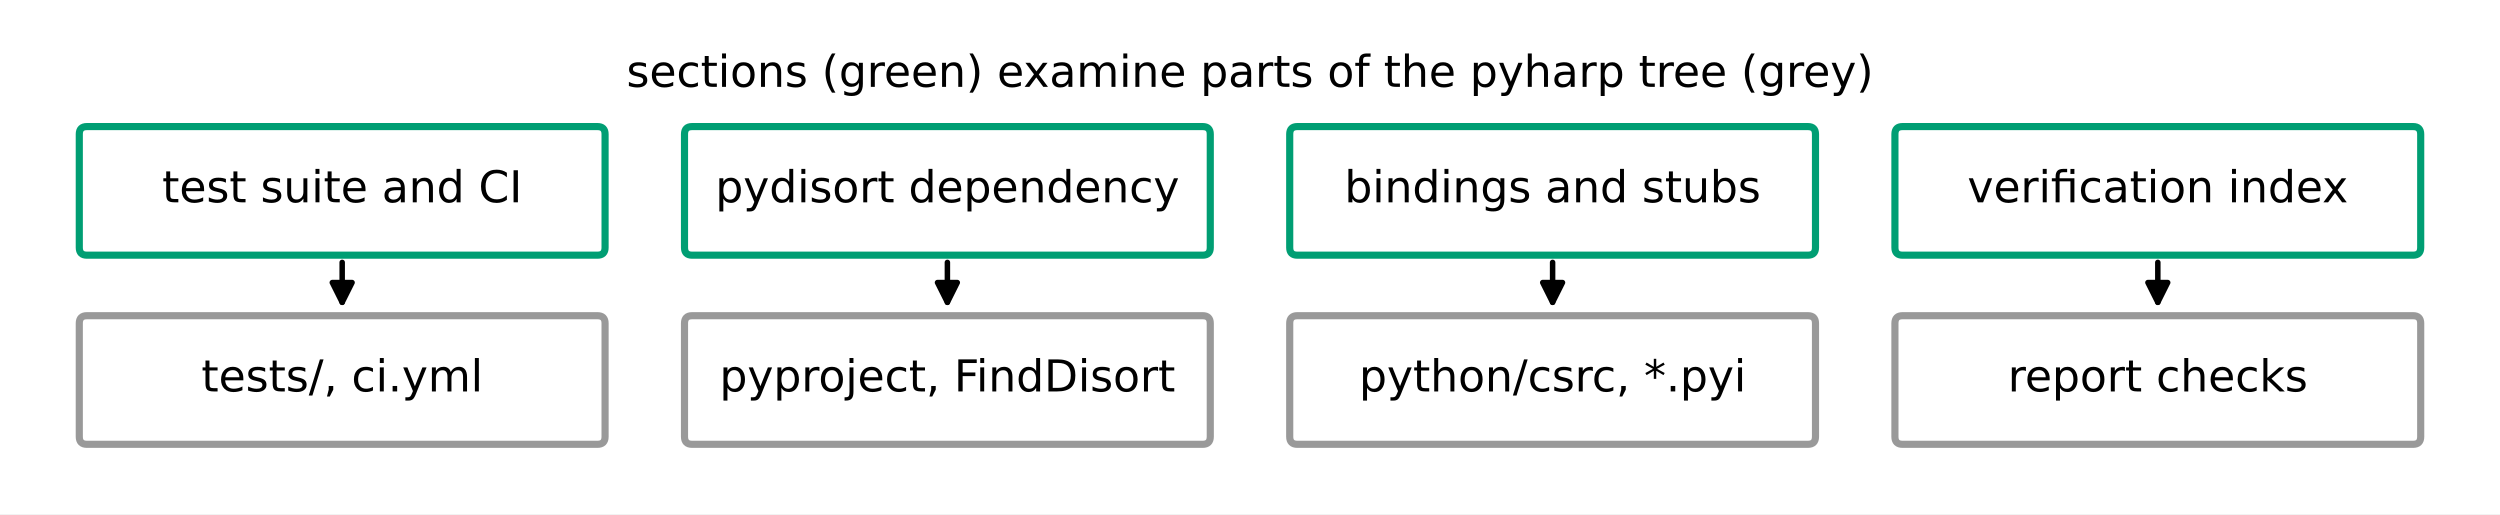
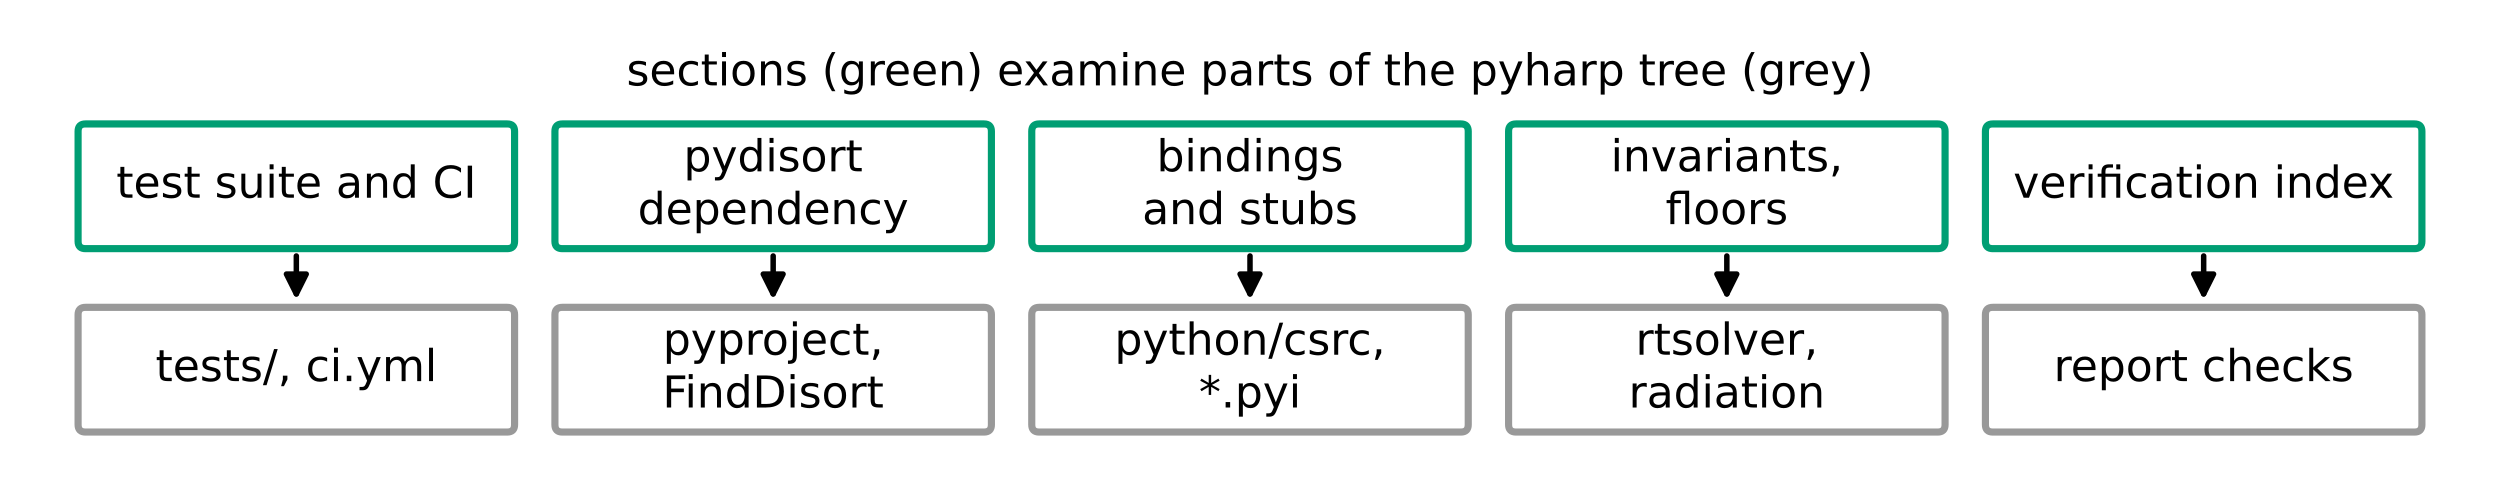
- <svg xmlns="http://www.w3.org/2000/svg" xmlns:xlink="http://www.w3.org/1999/xlink" width="454.8pt" height="93.534pt" viewBox="0 0 454.8 93.534" version="1.1">
+ <svg xmlns="http://www.w3.org/2000/svg" xmlns:xlink="http://www.w3.org/1999/xlink" width="454.8pt" height="91.136pt" viewBox="0 0 454.8 91.136" version="1.1">
  <defs>
    <style type="text/css">*{stroke-linejoin: round; stroke-linecap: butt}</style>
  </defs>
  <g id="figure_1">
    <g id="patch_1">
-       <path d="M 0 93.534  L 454.8 93.534  L 454.8 0  L 0 0  z " style="fill: #ffffff" />
+       <path d="M 0 91.136  L 454.8 91.136  L 454.8 0  L 0 0  z " style="fill: #ffffff" />
    </g>
    <g id="axes_1">
      <g id="patch_2">
-         <path d="M 15.802 46.423  L 108.698 46.423  Q 110.075 46.423 110.075 45.047  L 110.075 24.403  Q 110.075 23.027 108.698 23.027  L 15.802 23.027  Q 14.425 23.027 14.425 24.403  L 14.425 45.047  Q 14.425 46.423 15.802 46.423  z " clip-path="url(#p9085fd64d9)" style="fill: #ffffff; stroke: #009e73; stroke-width: 1.3; stroke-linejoin: miter" />
+         <path d="M 15.541 45.235  L 92.277 45.235  Q 93.612 45.235 93.612 43.9  L 93.612 23.882  Q 93.612 22.547 92.277 22.547  L 15.541 22.547  Q 14.206 22.547 14.206 23.882  L 14.206 43.9  Q 14.206 45.235 15.541 45.235  z " clip-path="url(#pcd4b938026)" style="fill: #ffffff; stroke: #009e73; stroke-width: 1.3; stroke-linejoin: miter" />
      </g>
      <g id="patch_3">
-         <path d="M 15.802 80.829  L 108.698 80.829  Q 110.075 80.829 110.075 79.453  L 110.075 58.809  Q 110.075 57.433 108.698 57.433  L 15.802 57.433  Q 14.425 57.433 14.425 58.809  L 14.425 79.453  Q 14.425 80.829 15.802 80.829  z " clip-path="url(#p9085fd64d9)" style="fill: #ffffff; stroke: #999999; stroke-width: 1.3; stroke-linejoin: miter" />
+         <path d="M 15.541 78.598  L 92.277 78.598  Q 93.612 78.598 93.612 77.264  L 93.612 57.245  Q 93.612 55.911 92.277 55.911  L 15.541 55.911  Q 14.206 55.911 14.206 57.245  L 14.206 77.264  Q 14.206 78.598 15.541 78.598  z " clip-path="url(#pcd4b938026)" style="fill: #ffffff; stroke: #999999; stroke-width: 1.3; stroke-linejoin: miter" />
      </g>
      <g id="patch_4">
-         <path d="M 125.901 46.423  L 218.798 46.423  Q 220.174 46.423 220.174 45.047  L 220.174 24.403  Q 220.174 23.027 218.798 23.027  L 125.901 23.027  Q 124.525 23.027 124.525 24.403  L 124.525 45.047  Q 124.525 46.423 125.901 46.423  z " clip-path="url(#p9085fd64d9)" style="fill: #ffffff; stroke: #009e73; stroke-width: 1.3; stroke-linejoin: miter" />
+         <path d="M 102.286 45.235  L 179.023 45.235  Q 180.357 45.235 180.357 43.9  L 180.357 23.882  Q 180.357 22.547 179.023 22.547  L 102.286 22.547  Q 100.952 22.547 100.952 23.882  L 100.952 43.9  Q 100.952 45.235 102.286 45.235  z " clip-path="url(#pcd4b938026)" style="fill: #ffffff; stroke: #009e73; stroke-width: 1.3; stroke-linejoin: miter" />
      </g>
      <g id="patch_5">
-         <path d="M 125.901 80.829  L 218.798 80.829  Q 220.174 80.829 220.174 79.453  L 220.174 58.809  Q 220.174 57.433 218.798 57.433  L 125.901 57.433  Q 124.525 57.433 124.525 58.809  L 124.525 79.453  Q 124.525 80.829 125.901 80.829  z " clip-path="url(#p9085fd64d9)" style="fill: #ffffff; stroke: #999999; stroke-width: 1.3; stroke-linejoin: miter" />
+         <path d="M 102.286 78.598  L 179.023 78.598  Q 180.357 78.598 180.357 77.264  L 180.357 57.245  Q 180.357 55.911 179.023 55.911  L 102.286 55.911  Q 100.952 55.911 100.952 57.245  L 100.952 77.264  Q 100.952 78.598 102.286 78.598  z " clip-path="url(#pcd4b938026)" style="fill: #ffffff; stroke: #999999; stroke-width: 1.3; stroke-linejoin: miter" />
      </g>
      <g id="patch_6">
-         <path d="M 236.001 46.423  L 328.898 46.423  Q 330.274 46.423 330.274 45.047  L 330.274 24.403  Q 330.274 23.027 328.898 23.027  L 236.001 23.027  Q 234.625 23.027 234.625 24.403  L 234.625 45.047  Q 234.625 46.423 236.001 46.423  z " clip-path="url(#p9085fd64d9)" style="fill: #ffffff; stroke: #009e73; stroke-width: 1.3; stroke-linejoin: miter" />
+         <path d="M 189.032 45.235  L 265.768 45.235  Q 267.102 45.235 267.102 43.9  L 267.102 23.882  Q 267.102 22.547 265.768 22.547  L 189.032 22.547  Q 187.697 22.547 187.697 23.882  L 187.697 43.9  Q 187.697 45.235 189.032 45.235  z " clip-path="url(#pcd4b938026)" style="fill: #ffffff; stroke: #009e73; stroke-width: 1.3; stroke-linejoin: miter" />
      </g>
      <g id="patch_7">
-         <path d="M 236.001 80.829  L 328.898 80.829  Q 330.274 80.829 330.274 79.453  L 330.274 58.809  Q 330.274 57.433 328.898 57.433  L 236.001 57.433  Q 234.625 57.433 234.625 58.809  L 234.625 79.453  Q 234.625 80.829 236.001 80.829  z " clip-path="url(#p9085fd64d9)" style="fill: #ffffff; stroke: #999999; stroke-width: 1.3; stroke-linejoin: miter" />
+         <path d="M 189.032 78.598  L 265.768 78.598  Q 267.102 78.598 267.102 77.264  L 267.102 57.245  Q 267.102 55.911 265.768 55.911  L 189.032 55.911  Q 187.697 55.911 187.697 57.245  L 187.697 77.264  Q 187.697 78.598 189.032 78.598  z " clip-path="url(#pcd4b938026)" style="fill: #ffffff; stroke: #999999; stroke-width: 1.3; stroke-linejoin: miter" />
      </g>
      <g id="patch_8">
-         <path d="M 346.101 46.423  L 438.998 46.423  Q 440.374 46.423 440.374 45.047  L 440.374 24.403  Q 440.374 23.027 438.998 23.027  L 346.101 23.027  Q 344.725 23.027 344.725 24.403  L 344.725 45.047  Q 344.725 46.423 346.101 46.423  z " clip-path="url(#p9085fd64d9)" style="fill: #ffffff; stroke: #009e73; stroke-width: 1.3; stroke-linejoin: miter" />
+         <path d="M 275.777 45.235  L 352.513 45.235  Q 353.848 45.235 353.848 43.9  L 353.848 23.882  Q 353.848 22.547 352.513 22.547  L 275.777 22.547  Q 274.442 22.547 274.442 23.882  L 274.442 43.9  Q 274.442 45.235 275.777 45.235  z " clip-path="url(#pcd4b938026)" style="fill: #ffffff; stroke: #009e73; stroke-width: 1.3; stroke-linejoin: miter" />
      </g>
      <g id="patch_9">
-         <path d="M 346.101 80.829  L 438.998 80.829  Q 440.374 80.829 440.374 79.453  L 440.374 58.809  Q 440.374 57.433 438.998 57.433  L 346.101 57.433  Q 344.725 57.433 344.725 58.809  L 344.725 79.453  Q 344.725 80.829 346.101 80.829  z " clip-path="url(#p9085fd64d9)" style="fill: #ffffff; stroke: #999999; stroke-width: 1.3; stroke-linejoin: miter" />
+         <path d="M 275.777 78.598  L 352.513 78.598  Q 353.848 78.598 353.848 77.264  L 353.848 57.245  Q 353.848 55.911 352.513 55.911  L 275.777 55.911  Q 274.442 55.911 274.442 57.245  L 274.442 77.264  Q 274.442 78.598 275.777 78.598  z " clip-path="url(#pcd4b938026)" style="fill: #ffffff; stroke: #999999; stroke-width: 1.3; stroke-linejoin: miter" />
+       </g>
+       <g id="patch_10">
+         <path d="M 362.522 45.235  L 439.259 45.235  Q 440.593 45.235 440.593 43.9  L 440.593 23.882  Q 440.593 22.547 439.259 22.547  L 362.522 22.547  Q 361.188 22.547 361.188 23.882  L 361.188 43.9  Q 361.188 45.235 362.522 45.235  z " clip-path="url(#pcd4b938026)" style="fill: #ffffff; stroke: #009e73; stroke-width: 1.3; stroke-linejoin: miter" />
+       </g>
+       <g id="patch_11">
+         <path d="M 362.522 78.598  L 439.259 78.598  Q 440.593 78.598 440.593 77.264  L 440.593 57.245  Q 440.593 55.911 439.259 55.911  L 362.522 55.911  Q 361.188 55.911 361.188 57.245  L 361.188 77.264  Q 361.188 78.598 362.522 78.598  z " clip-path="url(#pcd4b938026)" style="fill: #ffffff; stroke: #999999; stroke-width: 1.3; stroke-linejoin: miter" />
      </g>
      <g id="text_1">
-         <g transform="translate(29.49682 36.80341) scale(0.08 -0.08)">
+         <g transform="translate(21.15592 35.96932) scale(0.08 -0.08)">
          <defs>
            <path id="DejaVuSans-57" d="M 1172 4494  L 1172 3500  L 2356 3500  L 2356 3053  L 1172 3053  L 1172 1153  Q 1172 725 1289 603  Q 1406 481 1766 481  L 2356 481  L 2356 0  L 1766 0  Q 1100 0 847 248  Q 594 497 594 1153  L 594 3053  L 172 3053  L 172 3500  L 594 3500  L 594 4494  L 1172 4494  z " transform="scale(0.015625)" />
            <path id="DejaVuSans-48" d="M 3597 1894  L 3597 1613  L 953 1613  Q 991 1019 1311 708  Q 1631 397 2203 397  Q 2534 397 2845 478  Q 3156 559 3463 722  L 3463 178  Q 3153 47 2828 -22  Q 2503 -91 2169 -91  Q 1331 -91 842 396  Q 353 884 353 1716  Q 353 2575 817 3079  Q 1281 3584 2069 3584  Q 2775 3584 3186 3129  Q 3597 2675 3597 1894  z M 3022 2063  Q 3016 2534 2758 2815  Q 2500 3097 2075 3097  Q 1594 3097 1305 2825  Q 1016 2553 972 2059  L 3022 2063  z " transform="scale(0.015625)" />
            <path id="DejaVuSans-56" d="M 2834 3397  L 2834 2853  Q 2591 2978 2328 3040  Q 2066 3103 1784 3103  Q 1356 3103 1142 2972  Q 928 2841 928 2578  Q 928 2378 1081 2264  Q 1234 2150 1697 2047  L 1894 2003  Q 2506 1872 2764 1633  Q 3022 1394 3022 966  Q 3022 478 2636 193  Q 2250 -91 1575 -91  Q 1294 -91 989 -36  Q 684 19 347 128  L 347 722  Q 666 556 975 473  Q 1284 391 1588 391  Q 1994 391 2212 530  Q 2431 669 2431 922  Q 2431 1156 2273 1281  Q 2116 1406 1581 1522  L 1381 1569  Q 847 1681 609 1914  Q 372 2147 372 2553  Q 372 3047 722 3315  Q 1072 3584 1716 3584  Q 2034 3584 2315 3537  Q 2597 3491 2834 3397  z " transform="scale(0.015625)" />
            <path id="DejaVuSans-3" transform="scale(0.015625)" />
            <path id="DejaVuSans-58" d="M 544 1381  L 544 3500  L 1119 3500  L 1119 1403  Q 1119 906 1312 657  Q 1506 409 1894 409  Q 2359 409 2629 706  Q 2900 1003 2900 1516  L 2900 3500  L 3475 3500  L 3475 0  L 2900 0  L 2900 538  Q 2691 219 2414 64  Q 2138 -91 1772 -91  Q 1169 -91 856 284  Q 544 659 544 1381  z M 1991 3584  L 1991 3584  z " transform="scale(0.015625)" />
            <path id="DejaVuSans-4c" d="M 603 3500  L 1178 3500  L 1178 0  L 603 0  L 603 3500  z M 603 4863  L 1178 4863  L 1178 4134  L 603 4134  L 603 4863  z " transform="scale(0.015625)" />
            <path id="DejaVuSans-44" d="M 2194 1759  Q 1497 1759 1228 1600  Q 959 1441 959 1056  Q 959 750 1161 570  Q 1363 391 1709 391  Q 2188 391 2477 730  Q 2766 1069 2766 1631  L 2766 1759  L 2194 1759  z M 3341 1997  L 3341 0  L 2766 0  L 2766 531  Q 2569 213 2275 61  Q 1981 -91 1556 -91  Q 1019 -91 701 211  Q 384 513 384 1019  Q 384 1609 779 1909  Q 1175 2209 1959 2209  L 2766 2209  L 2766 2266  Q 2766 2663 2505 2880  Q 2244 3097 1772 3097  Q 1472 3097 1187 3025  Q 903 2953 641 2809  L 641 3341  Q 956 3463 1253 3523  Q 1550 3584 1831 3584  Q 2591 3584 2966 3190  Q 3341 2797 3341 1997  z " transform="scale(0.015625)" />
            <path id="DejaVuSans-51" d="M 3513 2113  L 3513 0  L 2938 0  L 2938 2094  Q 2938 2591 2744 2837  Q 2550 3084 2163 3084  Q 1697 3084 1428 2787  Q 1159 2491 1159 1978  L 1159 0  L 581 0  L 581 3500  L 1159 3500  L 1159 2956  Q 1366 3272 1645 3428  Q 1925 3584 2291 3584  Q 2894 3584 3203 3211  Q 3513 2838 3513 2113  z " transform="scale(0.015625)" />
            <path id="DejaVuSans-47" d="M 2906 2969  L 2906 4863  L 3481 4863  L 3481 0  L 2906 0  L 2906 525  Q 2725 213 2448 61  Q 2172 -91 1784 -91  Q 1150 -91 751 415  Q 353 922 353 1747  Q 353 2572 751 3078  Q 1150 3584 1784 3584  Q 2172 3584 2448 3432  Q 2725 3281 2906 2969  z M 947 1747  Q 947 1113 1208 752  Q 1469 391 1925 391  Q 2381 391 2643 752  Q 2906 1113 2906 1747  Q 2906 2381 2643 2742  Q 2381 3103 1925 3103  Q 1469 3103 1208 2742  Q 947 2381 947 1747  z " transform="scale(0.015625)" />
            <path id="DejaVuSans-26" d="M 4122 4306  L 4122 3641  Q 3803 3938 3442 4084  Q 3081 4231 2675 4231  Q 1875 4231 1450 3742  Q 1025 3253 1025 2328  Q 1025 1406 1450 917  Q 1875 428 2675 428  Q 3081 428 3442 575  Q 3803 722 4122 1019  L 4122 359  Q 3791 134 3420 21  Q 3050 -91 2638 -91  Q 1578 -91 968 557  Q 359 1206 359 2328  Q 359 3453 968 4101  Q 1578 4750 2638 4750  Q 3056 4750 3426 4639  Q 3797 4528 4122 4306  z " transform="scale(0.015625)" />
            <path id="DejaVuSans-2c" d="M 628 4666  L 1259 4666  L 1259 0  L 628 0  L 628 4666  z " transform="scale(0.015625)" />
          </defs>
          <use xlink:href="#DejaVuSans-57" />
          <use xlink:href="#DejaVuSans-48" transform="translate(39.20312 0)" />
          <use xlink:href="#DejaVuSans-56" transform="translate(100.7344 0)" />
          <use xlink:href="#DejaVuSans-57" transform="translate(152.8281 0)" />
          <use xlink:href="#DejaVuSans-3" transform="translate(192.0312 0)" />
          <use xlink:href="#DejaVuSans-56" transform="translate(223.8125 0)" />
          <use xlink:href="#DejaVuSans-58" transform="translate(275.9062 0)" />
          <use xlink:href="#DejaVuSans-4c" transform="translate(339.2812 0)" />
          <use xlink:href="#DejaVuSans-57" transform="translate(367.0625 0)" />
          <use xlink:href="#DejaVuSans-48" transform="translate(406.2656 0)" />
          <use xlink:href="#DejaVuSans-3" transform="translate(467.7969 0)" />
          <use xlink:href="#DejaVuSans-44" transform="translate(499.5781 0)" />
          <use xlink:href="#DejaVuSans-51" transform="translate(560.8594 0)" />
          <use xlink:href="#DejaVuSans-47" transform="translate(624.2344 0)" />
          <use xlink:href="#DejaVuSans-3" transform="translate(687.7188 0)" />
          <use xlink:href="#DejaVuSans-26" transform="translate(719.5 0)" />
          <use xlink:href="#DejaVuSans-2c" transform="translate(789.3281 0)" />
        </g>
      </g>
      <g id="text_2">
-         <g transform="translate(36.63806 71.20962) scale(0.08 -0.08)">
+         <g transform="translate(28.29716 69.33292) scale(0.08 -0.08)">
          <defs>
            <path id="DejaVuSans-12" d="M 1625 4666  L 2156 4666  L 531 -594  L 0 -594  L 1625 4666  z " transform="scale(0.015625)" />
            <path id="DejaVuSans-f" d="M 750 794  L 1409 794  L 1409 256  L 897 -744  L 494 -744  L 750 256  L 750 794  z " transform="scale(0.015625)" />
            <path id="DejaVuSans-46" d="M 3122 3366  L 3122 2828  Q 2878 2963 2633 3030  Q 2388 3097 2138 3097  Q 1578 3097 1268 2742  Q 959 2388 959 1747  Q 959 1106 1268 751  Q 1578 397 2138 397  Q 2388 397 2633 464  Q 2878 531 3122 666  L 3122 134  Q 2881 22 2623 -34  Q 2366 -91 2075 -91  Q 1284 -91 818 406  Q 353 903 353 1747  Q 353 2603 823 3093  Q 1294 3584 2113 3584  Q 2378 3584 2631 3529  Q 2884 3475 3122 3366  z " transform="scale(0.015625)" />
            <path id="DejaVuSans-11" d="M 684 794  L 1344 794  L 1344 0  L 684 0  L 684 794  z " transform="scale(0.015625)" />
            <path id="DejaVuSans-5c" d="M 2059 -325  Q 1816 -950 1584 -1140  Q 1353 -1331 966 -1331  L 506 -1331  L 506 -850  L 844 -850  Q 1081 -850 1212 -737  Q 1344 -625 1503 -206  L 1606 56  L 191 3500  L 800 3500  L 1894 763  L 2988 3500  L 3597 3500  L 2059 -325  z " transform="scale(0.015625)" />
            <path id="DejaVuSans-50" d="M 3328 2828  Q 3544 3216 3844 3400  Q 4144 3584 4550 3584  Q 5097 3584 5394 3201  Q 5691 2819 5691 2113  L 5691 0  L 5113 0  L 5113 2094  Q 5113 2597 4934 2840  Q 4756 3084 4391 3084  Q 3944 3084 3684 2787  Q 3425 2491 3425 1978  L 3425 0  L 2847 0  L 2847 2094  Q 2847 2600 2669 2842  Q 2491 3084 2119 3084  Q 1678 3084 1418 2786  Q 1159 2488 1159 1978  L 1159 0  L 581 0  L 581 3500  L 1159 3500  L 1159 2956  Q 1356 3278 1631 3431  Q 1906 3584 2284 3584  Q 2666 3584 2933 3390  Q 3200 3197 3328 2828  z " transform="scale(0.015625)" />
            <path id="DejaVuSans-4f" d="M 603 4863  L 1178 4863  L 1178 0  L 603 0  L 603 4863  z " transform="scale(0.015625)" />
          </defs>
          <use xlink:href="#DejaVuSans-57" />
          <use xlink:href="#DejaVuSans-48" transform="translate(39.20312 0)" />
          <use xlink:href="#DejaVuSans-56" transform="translate(100.7344 0)" />
          <use xlink:href="#DejaVuSans-57" transform="translate(152.8281 0)" />
          <use xlink:href="#DejaVuSans-56" transform="translate(192.0312 0)" />
          <use xlink:href="#DejaVuSans-12" transform="translate(244.125 0)" />
          <use xlink:href="#DejaVuSans-f" transform="translate(277.8125 0)" />
          <use xlink:href="#DejaVuSans-3" transform="translate(309.5938 0)" />
          <use xlink:href="#DejaVuSans-46" transform="translate(341.375 0)" />
          <use xlink:href="#DejaVuSans-4c" transform="translate(396.3594 0)" />
          <use xlink:href="#DejaVuSans-11" transform="translate(424.1406 0)" />
          <use xlink:href="#DejaVuSans-5c" transform="translate(455.9219 0)" />
          <use xlink:href="#DejaVuSans-50" transform="translate(515.1094 0)" />
          <use xlink:href="#DejaVuSans-4f" transform="translate(612.5156 0)" />
        </g>
      </g>
-       <g id="patch_10">
-         <path d="M 62.25 47.734  Q 62.25 51.927 62.25 55.002  " style="fill: none; stroke: #000000; stroke-linecap: round" />
-         <path d="M 64.05 51.402  L 62.25 55.002  L 60.45 51.402  z " style="stroke: #000000; stroke-linecap: round" />
+       <g id="patch_12">
+         <path d="M 53.909 46.57  Q 53.909 50.575 53.909 53.461  " style="fill: none; stroke: #000000; stroke-linecap: round" />
+         <path d="M 55.709 49.861  L 53.909 53.461  L 52.109 49.861  z " style="stroke: #000000; stroke-linecap: round" />
      </g>
      <g id="text_3">
-         <g transform="translate(130.1386 36.80341) scale(0.08 -0.08)">
+         <g transform="translate(124.3531 31.16822) scale(0.08 -0.08)">
          <defs>
            <path id="DejaVuSans-53" d="M 1159 525  L 1159 -1331  L 581 -1331  L 581 3500  L 1159 3500  L 1159 2969  Q 1341 3281 1617 3432  Q 1894 3584 2278 3584  Q 2916 3584 3314 3078  Q 3713 2572 3713 1747  Q 3713 922 3314 415  Q 2916 -91 2278 -91  Q 1894 -91 1617 61  Q 1341 213 1159 525  z M 3116 1747  Q 3116 2381 2855 2742  Q 2594 3103 2138 3103  Q 1681 3103 1420 2742  Q 1159 2381 1159 1747  Q 1159 1113 1420 752  Q 1681 391 2138 391  Q 2594 391 2855 752  Q 3116 1113 3116 1747  z " transform="scale(0.015625)" />
            <path id="DejaVuSans-52" d="M 1959 3097  Q 1497 3097 1228 2736  Q 959 2375 959 1747  Q 959 1119 1226 758  Q 1494 397 1959 397  Q 2419 397 2687 759  Q 2956 1122 2956 1747  Q 2956 2369 2687 2733  Q 2419 3097 1959 3097  z M 1959 3584  Q 2709 3584 3137 3096  Q 3566 2609 3566 1747  Q 3566 888 3137 398  Q 2709 -91 1959 -91  Q 1206 -91 779 398  Q 353 888 353 1747  Q 353 2609 779 3096  Q 1206 3584 1959 3584  z " transform="scale(0.015625)" />
            <path id="DejaVuSans-55" d="M 2631 2963  Q 2534 3019 2420 3045  Q 2306 3072 2169 3072  Q 1681 3072 1420 2755  Q 1159 2438 1159 1844  L 1159 0  L 581 0  L 581 3500  L 1159 3500  L 1159 2956  Q 1341 3275 1631 3429  Q 1922 3584 2338 3584  Q 2397 3584 2469 3576  Q 2541 3569 2628 3553  L 2631 2963  z " transform="scale(0.015625)" />
          </defs>
          <use xlink:href="#DejaVuSans-53" />
          <use xlink:href="#DejaVuSans-5c" transform="translate(63.48438 0)" />
          <use xlink:href="#DejaVuSans-47" transform="translate(122.6719 0)" />
          <use xlink:href="#DejaVuSans-4c" transform="translate(186.1562 0)" />
          <use xlink:href="#DejaVuSans-56" transform="translate(213.9375 0)" />
          <use xlink:href="#DejaVuSans-52" transform="translate(266.0312 0)" />
          <use xlink:href="#DejaVuSans-55" transform="translate(327.2188 0)" />
          <use xlink:href="#DejaVuSans-57" transform="translate(368.3281 0)" />
-           <use xlink:href="#DejaVuSans-3" transform="translate(407.5312 0)" />
-           <use xlink:href="#DejaVuSans-47" transform="translate(439.3125 0)" />
-           <use xlink:href="#DejaVuSans-48" transform="translate(502.7969 0)" />
-           <use xlink:href="#DejaVuSans-53" transform="translate(564.3281 0)" />
-           <use xlink:href="#DejaVuSans-48" transform="translate(627.8125 0)" />
-           <use xlink:href="#DejaVuSans-51" transform="translate(689.3438 0)" />
-           <use xlink:href="#DejaVuSans-47" transform="translate(752.7188 0)" />
-           <use xlink:href="#DejaVuSans-48" transform="translate(816.2031 0)" />
-           <use xlink:href="#DejaVuSans-51" transform="translate(877.7344 0)" />
-           <use xlink:href="#DejaVuSans-46" transform="translate(941.1094 0)" />
-           <use xlink:href="#DejaVuSans-5c" transform="translate(996.0938 0)" />
+         </g>
+         <g transform="translate(116.0156 40.77041) scale(0.08 -0.08)">
+           <use xlink:href="#DejaVuSans-47" />
+           <use xlink:href="#DejaVuSans-48" transform="translate(63.48438 0)" />
+           <use xlink:href="#DejaVuSans-53" transform="translate(125.0156 0)" />
+           <use xlink:href="#DejaVuSans-48" transform="translate(188.5 0)" />
+           <use xlink:href="#DejaVuSans-51" transform="translate(250.0312 0)" />
+           <use xlink:href="#DejaVuSans-47" transform="translate(313.4062 0)" />
+           <use xlink:href="#DejaVuSans-48" transform="translate(376.8906 0)" />
+           <use xlink:href="#DejaVuSans-51" transform="translate(438.4219 0)" />
+           <use xlink:href="#DejaVuSans-46" transform="translate(501.7969 0)" />
+           <use xlink:href="#DejaVuSans-5c" transform="translate(556.7812 0)" />
        </g>
      </g>
      <g id="text_4">
-         <g transform="translate(130.8873 71.20962) scale(0.08 -0.08)">
+         <g transform="translate(120.5931 64.53182) scale(0.08 -0.08)">
          <defs>
            <path id="DejaVuSans-4d" d="M 603 3500  L 1178 3500  L 1178 -63  Q 1178 -731 923 -1031  Q 669 -1331 103 -1331  L -116 -1331  L -116 -844  L 38 -844  Q 366 -844 484 -692  Q 603 -541 603 -63  L 603 3500  z M 603 4863  L 1178 4863  L 1178 4134  L 603 4134  L 603 4863  z " transform="scale(0.015625)" />
-             <path id="DejaVuSans-29" d="M 628 4666  L 3309 4666  L 3309 4134  L 1259 4134  L 1259 2759  L 3109 2759  L 3109 2228  L 1259 2228  L 1259 0  L 628 0  L 628 4666  z " transform="scale(0.015625)" />
-             <path id="DejaVuSans-27" d="M 1259 4147  L 1259 519  L 2022 519  Q 2988 519 3436 956  Q 3884 1394 3884 2338  Q 3884 3275 3436 3711  Q 2988 4147 2022 4147  L 1259 4147  z M 628 4666  L 1925 4666  Q 3281 4666 3915 4102  Q 4550 3538 4550 2338  Q 4550 1131 3912 565  Q 3275 0 1925 0  L 628 0  L 628 4666  z " transform="scale(0.015625)" />
          </defs>
          <use xlink:href="#DejaVuSans-53" />
          <use xlink:href="#DejaVuSans-5c" transform="translate(63.48438 0)" />
          <use xlink:href="#DejaVuSans-53" transform="translate(122.6719 0)" />
          <use xlink:href="#DejaVuSans-55" transform="translate(186.1562 0)" />
          <use xlink:href="#DejaVuSans-52" transform="translate(225.0625 0)" />
          <use xlink:href="#DejaVuSans-4d" transform="translate(286.25 0)" />
          <use xlink:href="#DejaVuSans-48" transform="translate(314.0312 0)" />
          <use xlink:href="#DejaVuSans-46" transform="translate(375.5625 0)" />
          <use xlink:href="#DejaVuSans-57" transform="translate(430.5469 0)" />
          <use xlink:href="#DejaVuSans-f" transform="translate(469.75 0)" />
-           <use xlink:href="#DejaVuSans-3" transform="translate(501.5312 0)" />
-           <use xlink:href="#DejaVuSans-29" transform="translate(533.3125 0)" />
-           <use xlink:href="#DejaVuSans-4c" transform="translate(583.5469 0)" />
-           <use xlink:href="#DejaVuSans-51" transform="translate(611.3281 0)" />
-           <use xlink:href="#DejaVuSans-47" transform="translate(674.7031 0)" />
-           <use xlink:href="#DejaVuSans-27" transform="translate(738.1875 0)" />
-           <use xlink:href="#DejaVuSans-4c" transform="translate(815.1875 0)" />
-           <use xlink:href="#DejaVuSans-56" transform="translate(842.9688 0)" />
-           <use xlink:href="#DejaVuSans-52" transform="translate(895.0625 0)" />
-           <use xlink:href="#DejaVuSans-55" transform="translate(956.25 0)" />
-           <use xlink:href="#DejaVuSans-57" transform="translate(997.3594 0)" />
-         </g>
-       </g>
-       <g id="patch_11">
-         <path d="M 172.35 47.734  Q 172.35 51.927 172.35 55.002  " style="fill: none; stroke: #000000; stroke-linecap: round" />
-         <path d="M 174.15 51.402  L 172.35 55.002  L 170.55 51.402  z " style="stroke: #000000; stroke-linecap: round" />
+         </g>
+         <g transform="translate(120.5244 74.13401) scale(0.08 -0.08)">
+           <defs>
+             <path id="DejaVuSans-29" d="M 628 4666  L 3309 4666  L 3309 4134  L 1259 4134  L 1259 2759  L 3109 2759  L 3109 2228  L 1259 2228  L 1259 0  L 628 0  L 628 4666  z " transform="scale(0.015625)" />
+             <path id="DejaVuSans-27" d="M 1259 4147  L 1259 519  L 2022 519  Q 2988 519 3436 956  Q 3884 1394 3884 2338  Q 3884 3275 3436 3711  Q 2988 4147 2022 4147  L 1259 4147  z M 628 4666  L 1925 4666  Q 3281 4666 3915 4102  Q 4550 3538 4550 2338  Q 4550 1131 3912 565  Q 3275 0 1925 0  L 628 0  L 628 4666  z " transform="scale(0.015625)" />
+           </defs>
+           <use xlink:href="#DejaVuSans-29" />
+           <use xlink:href="#DejaVuSans-4c" transform="translate(50.23438 0)" />
+           <use xlink:href="#DejaVuSans-51" transform="translate(78.01562 0)" />
+           <use xlink:href="#DejaVuSans-47" transform="translate(141.3906 0)" />
+           <use xlink:href="#DejaVuSans-27" transform="translate(204.875 0)" />
+           <use xlink:href="#DejaVuSans-4c" transform="translate(281.875 0)" />
+           <use xlink:href="#DejaVuSans-56" transform="translate(309.6562 0)" />
+           <use xlink:href="#DejaVuSans-52" transform="translate(361.75 0)" />
+           <use xlink:href="#DejaVuSans-55" transform="translate(422.9375 0)" />
+           <use xlink:href="#DejaVuSans-57" transform="translate(464.0469 0)" />
+         </g>
+       </g>
+       <g id="patch_13">
+         <path d="M 140.654 46.57  Q 140.654 50.575 140.654 53.461  " style="fill: none; stroke: #000000; stroke-linecap: round" />
+         <path d="M 142.454 49.861  L 140.654 53.461  L 138.854 49.861  z " style="stroke: #000000; stroke-linecap: round" />
      </g>
      <g id="text_5">
-         <g transform="translate(244.5772 36.80341) scale(0.08 -0.08)">
+         <g transform="translate(210.4054 31.16822) scale(0.08 -0.08)">
          <defs>
            <path id="DejaVuSans-45" d="M 3116 1747  Q 3116 2381 2855 2742  Q 2594 3103 2138 3103  Q 1681 3103 1420 2742  Q 1159 2381 1159 1747  Q 1159 1113 1420 752  Q 1681 391 2138 391  Q 2594 391 2855 752  Q 3116 1113 3116 1747  z M 1159 2969  Q 1341 3281 1617 3432  Q 1894 3584 2278 3584  Q 2916 3584 3314 3078  Q 3713 2572 3713 1747  Q 3713 922 3314 415  Q 2916 -91 2278 -91  Q 1894 -91 1617 61  Q 1341 213 1159 525  L 1159 0  L 581 0  L 581 4863  L 1159 4863  L 1159 2969  z " transform="scale(0.015625)" />
            <path id="DejaVuSans-4a" d="M 2906 1791  Q 2906 2416 2648 2759  Q 2391 3103 1925 3103  Q 1463 3103 1205 2759  Q 947 2416 947 1791  Q 947 1169 1205 825  Q 1463 481 1925 481  Q 2391 481 2648 825  Q 2906 1169 2906 1791  z M 3481 434  Q 3481 -459 3084 -895  Q 2688 -1331 1869 -1331  Q 1566 -1331 1297 -1286  Q 1028 -1241 775 -1147  L 775 -588  Q 1028 -725 1275 -790  Q 1522 -856 1778 -856  Q 2344 -856 2625 -561  Q 2906 -266 2906 331  L 2906 616  Q 2728 306 2450 153  Q 2172 0 1784 0  Q 1141 0 747 490  Q 353 981 353 1791  Q 353 2603 747 3093  Q 1141 3584 1784 3584  Q 2172 3584 2450 3431  Q 2728 3278 2906 2969  L 2906 3500  L 3481 3500  L 3481 434  z " transform="scale(0.015625)" />
          </defs>
          <use xlink:href="#DejaVuSans-45" />
          <use xlink:href="#DejaVuSans-4c" transform="translate(63.48438 0)" />
          <use xlink:href="#DejaVuSans-51" transform="translate(91.26562 0)" />
          <use xlink:href="#DejaVuSans-47" transform="translate(154.6406 0)" />
          <use xlink:href="#DejaVuSans-4c" transform="translate(218.125 0)" />
          <use xlink:href="#DejaVuSans-51" transform="translate(245.9062 0)" />
          <use xlink:href="#DejaVuSans-4a" transform="translate(309.2812 0)" />
          <use xlink:href="#DejaVuSans-56" transform="translate(372.7656 0)" />
-           <use xlink:href="#DejaVuSans-3" transform="translate(424.8594 0)" />
-           <use xlink:href="#DejaVuSans-44" transform="translate(456.6406 0)" />
-           <use xlink:href="#DejaVuSans-51" transform="translate(517.9219 0)" />
-           <use xlink:href="#DejaVuSans-47" transform="translate(581.2969 0)" />
-           <use xlink:href="#DejaVuSans-3" transform="translate(644.7812 0)" />
-           <use xlink:href="#DejaVuSans-56" transform="translate(676.5625 0)" />
-           <use xlink:href="#DejaVuSans-57" transform="translate(728.6562 0)" />
-           <use xlink:href="#DejaVuSans-58" transform="translate(767.8594 0)" />
-           <use xlink:href="#DejaVuSans-45" transform="translate(831.2344 0)" />
-           <use xlink:href="#DejaVuSans-56" transform="translate(894.7188 0)" />
+         </g>
+         <g transform="translate(207.7929 40.77041) scale(0.08 -0.08)">
+           <use xlink:href="#DejaVuSans-44" />
+           <use xlink:href="#DejaVuSans-51" transform="translate(61.28125 0)" />
+           <use xlink:href="#DejaVuSans-47" transform="translate(124.6562 0)" />
+           <use xlink:href="#DejaVuSans-3" transform="translate(188.1406 0)" />
+           <use xlink:href="#DejaVuSans-56" transform="translate(219.9219 0)" />
+           <use xlink:href="#DejaVuSans-57" transform="translate(272.0156 0)" />
+           <use xlink:href="#DejaVuSans-58" transform="translate(311.2188 0)" />
+           <use xlink:href="#DejaVuSans-45" transform="translate(374.5938 0)" />
+           <use xlink:href="#DejaVuSans-56" transform="translate(438.0781 0)" />
        </g>
      </g>
      <g id="text_6">
-         <g transform="translate(247.2391 71.20962) scale(0.08 -0.08)">
+         <g transform="translate(202.7498 64.53182) scale(0.08 -0.08)">
          <defs>
            <path id="DejaVuSans-4b" d="M 3513 2113  L 3513 0  L 2938 0  L 2938 2094  Q 2938 2591 2744 2837  Q 2550 3084 2163 3084  Q 1697 3084 1428 2787  Q 1159 2491 1159 1978  L 1159 0  L 581 0  L 581 4863  L 1159 4863  L 1159 2956  Q 1366 3272 1645 3428  Q 1925 3584 2291 3584  Q 2894 3584 3203 3211  Q 3513 2838 3513 2113  z " transform="scale(0.015625)" />
-             <path id="DejaVuSans-d" d="M 3009 3897  L 1888 3291  L 3009 2681  L 2828 2375  L 1778 3009  L 1778 1831  L 1422 1831  L 1422 3009  L 372 2375  L 191 2681  L 1313 3291  L 191 3897  L 372 4206  L 1422 3572  L 1422 4750  L 1778 4750  L 1778 3572  L 2828 4206  L 3009 3897  z " transform="scale(0.015625)" />
          </defs>
          <use xlink:href="#DejaVuSans-53" />
          <use xlink:href="#DejaVuSans-5c" transform="translate(63.48438 0)" />
          <use xlink:href="#DejaVuSans-57" transform="translate(122.6719 0)" />
          <use xlink:href="#DejaVuSans-4b" transform="translate(161.875 0)" />
          <use xlink:href="#DejaVuSans-52" transform="translate(225.25 0)" />
          <use xlink:href="#DejaVuSans-51" transform="translate(286.4375 0)" />
          <use xlink:href="#DejaVuSans-12" transform="translate(349.8125 0)" />
          <use xlink:href="#DejaVuSans-46" transform="translate(383.5 0)" />
          <use xlink:href="#DejaVuSans-56" transform="translate(438.4844 0)" />
          <use xlink:href="#DejaVuSans-55" transform="translate(490.5781 0)" />
          <use xlink:href="#DejaVuSans-46" transform="translate(529.4844 0)" />
          <use xlink:href="#DejaVuSans-f" transform="translate(584.4688 0)" />
-           <use xlink:href="#DejaVuSans-3" transform="translate(616.25 0)" />
-           <use xlink:href="#DejaVuSans-d" transform="translate(648.0312 0)" />
-           <use xlink:href="#DejaVuSans-11" transform="translate(698.0312 0)" />
-           <use xlink:href="#DejaVuSans-53" transform="translate(729.8125 0)" />
-           <use xlink:href="#DejaVuSans-5c" transform="translate(793.2969 0)" />
-           <use xlink:href="#DejaVuSans-4c" transform="translate(852.4844 0)" />
-         </g>
-       </g>
-       <g id="patch_12">
-         <path d="M 282.45 47.734  Q 282.45 51.927 282.45 55.002  " style="fill: none; stroke: #000000; stroke-linecap: round" />
-         <path d="M 284.25 51.402  L 282.45 55.002  L 280.65 51.402  z " style="stroke: #000000; stroke-linecap: round" />
+         </g>
+         <g transform="translate(218.1104 74.13401) scale(0.08 -0.08)">
+           <defs>
+             <path id="DejaVuSans-d" d="M 3009 3897  L 1888 3291  L 3009 2681  L 2828 2375  L 1778 3009  L 1778 1831  L 1422 1831  L 1422 3009  L 372 2375  L 191 2681  L 1313 3291  L 191 3897  L 372 4206  L 1422 3572  L 1422 4750  L 1778 4750  L 1778 3572  L 2828 4206  L 3009 3897  z " transform="scale(0.015625)" />
+           </defs>
+           <use xlink:href="#DejaVuSans-d" />
+           <use xlink:href="#DejaVuSans-11" transform="translate(50 0)" />
+           <use xlink:href="#DejaVuSans-53" transform="translate(81.78125 0)" />
+           <use xlink:href="#DejaVuSans-5c" transform="translate(145.2656 0)" />
+           <use xlink:href="#DejaVuSans-4c" transform="translate(204.4531 0)" />
+         </g>
+       </g>
+       <g id="patch_14">
+         <path d="M 227.4 46.57  Q 227.4 50.575 227.4 53.461  " style="fill: none; stroke: #000000; stroke-linecap: round" />
+         <path d="M 229.2 49.861  L 227.4 53.461  L 225.6 49.861  z " style="stroke: #000000; stroke-linecap: round" />
      </g>
      <g id="text_7">
-         <g transform="translate(357.9177 36.80341) scale(0.08 -0.08)">
+         <g transform="translate(293.0151 31.16822) scale(0.08 -0.08)">
          <defs>
            <path id="DejaVuSans-59" d="M 191 3500  L 800 3500  L 1894 563  L 2988 3500  L 3597 3500  L 2284 0  L 1503 0  L 191 3500  z " transform="scale(0.015625)" />
+           </defs>
+           <use xlink:href="#DejaVuSans-4c" />
+           <use xlink:href="#DejaVuSans-51" transform="translate(27.78125 0)" />
+           <use xlink:href="#DejaVuSans-59" transform="translate(91.15625 0)" />
+           <use xlink:href="#DejaVuSans-44" transform="translate(150.3438 0)" />
+           <use xlink:href="#DejaVuSans-55" transform="translate(211.625 0)" />
+           <use xlink:href="#DejaVuSans-4c" transform="translate(252.7344 0)" />
+           <use xlink:href="#DejaVuSans-44" transform="translate(280.5156 0)" />
+           <use xlink:href="#DejaVuSans-51" transform="translate(341.7969 0)" />
+           <use xlink:href="#DejaVuSans-57" transform="translate(405.1719 0)" />
+           <use xlink:href="#DejaVuSans-56" transform="translate(444.375 0)" />
+           <use xlink:href="#DejaVuSans-f" transform="translate(496.4688 0)" />
+         </g>
+         <g transform="translate(303.0026 40.77041) scale(0.08 -0.08)">
+           <defs>
+             <path id="DejaVuSans-13b0" d="M 1831 4863  L 3431 4863  L 3431 0  L 2853 0  L 2853 4384  L 1825 4384  Q 1516 4384 1395 4259  Q 1275 4134 1275 3809  L 1275 3500  L 2222 3500  L 2222 3053  L 1275 3053  L 1275 0  L 697 0  L 697 3053  L 147 3053  L 147 3500  L 697 3500  L 697 3744  Q 697 4328 969 4595  Q 1241 4863 1831 4863  z " transform="scale(0.015625)" />
+           </defs>
+           <use xlink:href="#DejaVuSans-13b0" />
+           <use xlink:href="#DejaVuSans-52" transform="translate(62.98438 0)" />
+           <use xlink:href="#DejaVuSans-52" transform="translate(124.1719 0)" />
+           <use xlink:href="#DejaVuSans-55" transform="translate(185.3594 0)" />
+           <use xlink:href="#DejaVuSans-56" transform="translate(226.4688 0)" />
+         </g>
+       </g>
+       <g id="text_8">
+         <g transform="translate(297.5457 64.53182) scale(0.08 -0.08)">
+           <use xlink:href="#DejaVuSans-55" />
+           <use xlink:href="#DejaVuSans-57" transform="translate(41.10938 0)" />
+           <use xlink:href="#DejaVuSans-56" transform="translate(80.3125 0)" />
+           <use xlink:href="#DejaVuSans-52" transform="translate(132.4062 0)" />
+           <use xlink:href="#DejaVuSans-4f" transform="translate(193.5938 0)" />
+           <use xlink:href="#DejaVuSans-59" transform="translate(221.375 0)" />
+           <use xlink:href="#DejaVuSans-48" transform="translate(280.5625 0)" />
+           <use xlink:href="#DejaVuSans-55" transform="translate(342.0938 0)" />
+           <use xlink:href="#DejaVuSans-f" transform="translate(383.2031 0)" />
+         </g>
+         <g transform="translate(296.2857 74.13401) scale(0.08 -0.08)">
+           <use xlink:href="#DejaVuSans-55" />
+           <use xlink:href="#DejaVuSans-44" transform="translate(41.10938 0)" />
+           <use xlink:href="#DejaVuSans-47" transform="translate(102.3906 0)" />
+           <use xlink:href="#DejaVuSans-4c" transform="translate(165.875 0)" />
+           <use xlink:href="#DejaVuSans-44" transform="translate(193.6562 0)" />
+           <use xlink:href="#DejaVuSans-57" transform="translate(254.9375 0)" />
+           <use xlink:href="#DejaVuSans-4c" transform="translate(294.1406 0)" />
+           <use xlink:href="#DejaVuSans-52" transform="translate(321.9219 0)" />
+           <use xlink:href="#DejaVuSans-51" transform="translate(383.1094 0)" />
+         </g>
+       </g>
+       <g id="patch_15">
+         <path d="M 314.145 46.57  Q 314.145 50.575 314.145 53.461  " style="fill: none; stroke: #000000; stroke-linecap: round" />
+         <path d="M 315.945 49.861  L 314.145 53.461  L 312.345 49.861  z " style="stroke: #000000; stroke-linecap: round" />
+       </g>
+       <g id="text_9">
+         <g transform="translate(366.2586 35.96932) scale(0.08 -0.08)">
+           <defs>
            <path id="DejaVuSans-13af" d="M 3431 3500  L 3431 0  L 2853 0  L 2853 3053  L 1275 3053  L 1275 0  L 697 0  L 697 3053  L 147 3053  L 147 3500  L 697 3500  L 697 3744  Q 697 4316 967 4589  Q 1238 4863 1797 4863  L 2375 4863  L 2375 4384  L 1825 4384  Q 1516 4384 1395 4259  Q 1275 4134 1275 3809  L 1275 3500  L 3431 3500  z M 2853 4856  L 3431 4856  L 3431 4128  L 2853 4128  L 2853 4856  z " transform="scale(0.015625)" />
            <path id="DejaVuSans-5b" d="M 3513 3500  L 2247 1797  L 3578 0  L 2900 0  L 1881 1375  L 863 0  L 184 0  L 1544 1831  L 300 3500  L 978 3500  L 1906 2253  L 2834 3500  L 3513 3500  z " transform="scale(0.015625)" />
          </defs>
          <use xlink:href="#DejaVuSans-59" />
          <use xlink:href="#DejaVuSans-48" transform="translate(59.1875 0)" />
          <use xlink:href="#DejaVuSans-55" transform="translate(120.7188 0)" />
          <use xlink:href="#DejaVuSans-4c" transform="translate(161.8281 0)" />
          <use xlink:href="#DejaVuSans-13af" transform="translate(189.6094 0)" />
          <use xlink:href="#DejaVuSans-46" transform="translate(252.5938 0)" />
          <use xlink:href="#DejaVuSans-44" transform="translate(307.5781 0)" />
          <use xlink:href="#DejaVuSans-57" transform="translate(368.8594 0)" />
          <use xlink:href="#DejaVuSans-4c" transform="translate(408.0625 0)" />
          <use xlink:href="#DejaVuSans-52" transform="translate(435.8438 0)" />
          <use xlink:href="#DejaVuSans-51" transform="translate(497.0312 0)" />
          <use xlink:href="#DejaVuSans-3" transform="translate(560.4062 0)" />
          <use xlink:href="#DejaVuSans-4c" transform="translate(592.1875 0)" />
          <use xlink:href="#DejaVuSans-51" transform="translate(619.9688 0)" />
          <use xlink:href="#DejaVuSans-47" transform="translate(683.3438 0)" />
          <use xlink:href="#DejaVuSans-48" transform="translate(746.8281 0)" />
          <use xlink:href="#DejaVuSans-5b" transform="translate(806.6094 0)" />
        </g>
      </g>
-       <g id="text_8">
-         <g transform="translate(365.2665 71.20962) scale(0.08 -0.08)">
+       <g id="text_10">
+         <g transform="translate(373.6074 69.33292) scale(0.08 -0.08)">
          <defs>
            <path id="DejaVuSans-4e" d="M 581 4863  L 1159 4863  L 1159 1991  L 2875 3500  L 3609 3500  L 1753 1863  L 3688 0  L 2938 0  L 1159 1709  L 1159 0  L 581 0  L 581 4863  z " transform="scale(0.015625)" />
          </defs>
          <use xlink:href="#DejaVuSans-55" />
          <use xlink:href="#DejaVuSans-48" transform="translate(38.90625 0)" />
          <use xlink:href="#DejaVuSans-53" transform="translate(100.4375 0)" />
          <use xlink:href="#DejaVuSans-52" transform="translate(163.9219 0)" />
          <use xlink:href="#DejaVuSans-55" transform="translate(225.1094 0)" />
          <use xlink:href="#DejaVuSans-57" transform="translate(266.2188 0)" />
          <use xlink:href="#DejaVuSans-3" transform="translate(305.4219 0)" />
          <use xlink:href="#DejaVuSans-46" transform="translate(337.2031 0)" />
          <use xlink:href="#DejaVuSans-4b" transform="translate(392.1875 0)" />
          <use xlink:href="#DejaVuSans-48" transform="translate(455.5625 0)" />
          <use xlink:href="#DejaVuSans-46" transform="translate(517.0938 0)" />
          <use xlink:href="#DejaVuSans-4e" transform="translate(572.0781 0)" />
          <use xlink:href="#DejaVuSans-56" transform="translate(629.9844 0)" />
        </g>
      </g>
-       <g id="patch_13">
-         <path d="M 392.55 47.734  Q 392.55 51.927 392.55 55.002  " style="fill: none; stroke: #000000; stroke-linecap: round" />
-         <path d="M 394.35 51.402  L 392.55 55.002  L 390.75 51.402  z " style="stroke: #000000; stroke-linecap: round" />
-       </g>
-       <g id="text_9">
-         <g transform="translate(113.9754 15.80155) scale(0.08 -0.08)">
+       <g id="patch_16">
+         <path d="M 400.89 46.57  Q 400.89 50.575 400.89 53.461  " style="fill: none; stroke: #000000; stroke-linecap: round" />
+         <path d="M 402.69 49.861  L 400.89 53.461  L 399.09 49.861  z " style="stroke: #000000; stroke-linecap: round" />
+       </g>
+       <g id="text_11">
+         <g transform="translate(113.9754 15.5409) scale(0.08 -0.08)">
          <defs>
            <path id="DejaVuSans-b" d="M 1984 4856  Q 1566 4138 1362 3434  Q 1159 2731 1159 2009  Q 1159 1288 1364 580  Q 1569 -128 1984 -844  L 1484 -844  Q 1016 -109 783 600  Q 550 1309 550 2009  Q 550 2706 781 3412  Q 1013 4119 1484 4856  L 1984 4856  z " transform="scale(0.015625)" />
            <path id="DejaVuSans-c" d="M 513 4856  L 1013 4856  Q 1481 4119 1714 3412  Q 1947 2706 1947 2009  Q 1947 1309 1714 600  Q 1481 -109 1013 -844  L 513 -844  Q 928 -128 1133 580  Q 1338 1288 1338 2009  Q 1338 2731 1133 3434  Q 928 4138 513 4856  z " transform="scale(0.015625)" />
            <path id="DejaVuSans-49" d="M 2375 4863  L 2375 4384  L 1825 4384  Q 1516 4384 1395 4259  Q 1275 4134 1275 3809  L 1275 3500  L 2222 3500  L 2222 3053  L 1275 3053  L 1275 0  L 697 0  L 697 3053  L 147 3053  L 147 3500  L 697 3500  L 697 3744  Q 697 4328 969 4595  Q 1241 4863 1831 4863  L 2375 4863  z " transform="scale(0.015625)" />
          </defs>
          <use xlink:href="#DejaVuSans-56" />
          <use xlink:href="#DejaVuSans-48" transform="translate(52.09375 0)" />
          <use xlink:href="#DejaVuSans-46" transform="translate(113.625 0)" />
          <use xlink:href="#DejaVuSans-57" transform="translate(168.6094 0)" />
          <use xlink:href="#DejaVuSans-4c" transform="translate(207.8125 0)" />
          <use xlink:href="#DejaVuSans-52" transform="translate(235.5938 0)" />
          <use xlink:href="#DejaVuSans-51" transform="translate(296.7812 0)" />
          <use xlink:href="#DejaVuSans-56" transform="translate(360.1562 0)" />
          <use xlink:href="#DejaVuSans-3" transform="translate(412.25 0)" />
          <use xlink:href="#DejaVuSans-b" transform="translate(444.0312 0)" />
          <use xlink:href="#DejaVuSans-4a" transform="translate(483.0469 0)" />
          <use xlink:href="#DejaVuSans-55" transform="translate(546.5312 0)" />
          <use xlink:href="#DejaVuSans-48" transform="translate(585.4375 0)" />
          <use xlink:href="#DejaVuSans-48" transform="translate(646.9688 0)" />
          <use xlink:href="#DejaVuSans-51" transform="translate(708.5 0)" />
          <use xlink:href="#DejaVuSans-c" transform="translate(771.875 0)" />
          <use xlink:href="#DejaVuSans-3" transform="translate(810.8906 0)" />
          <use xlink:href="#DejaVuSans-48" transform="translate(842.6719 0)" />
          <use xlink:href="#DejaVuSans-5b" transform="translate(902.4531 0)" />
          <use xlink:href="#DejaVuSans-44" transform="translate(961.6406 0)" />
          <use xlink:href="#DejaVuSans-50" transform="translate(1022.922 0)" />
          <use xlink:href="#DejaVuSans-4c" transform="translate(1120.328 0)" />
          <use xlink:href="#DejaVuSans-51" transform="translate(1148.109 0)" />
          <use xlink:href="#DejaVuSans-48" transform="translate(1211.484 0)" />
          <use xlink:href="#DejaVuSans-3" transform="translate(1273.016 0)" />
          <use xlink:href="#DejaVuSans-53" transform="translate(1304.797 0)" />
          <use xlink:href="#DejaVuSans-44" transform="translate(1368.281 0)" />
          <use xlink:href="#DejaVuSans-55" transform="translate(1429.562 0)" />
          <use xlink:href="#DejaVuSans-57" transform="translate(1470.672 0)" />
          <use xlink:href="#DejaVuSans-56" transform="translate(1509.875 0)" />
          <use xlink:href="#DejaVuSans-3" transform="translate(1561.969 0)" />
          <use xlink:href="#DejaVuSans-52" transform="translate(1593.75 0)" />
          <use xlink:href="#DejaVuSans-49" transform="translate(1654.938 0)" />
          <use xlink:href="#DejaVuSans-3" transform="translate(1690.141 0)" />
          <use xlink:href="#DejaVuSans-57" transform="translate(1721.922 0)" />
          <use xlink:href="#DejaVuSans-4b" transform="translate(1761.125 0)" />
          <use xlink:href="#DejaVuSans-48" transform="translate(1824.5 0)" />
          <use xlink:href="#DejaVuSans-3" transform="translate(1886.031 0)" />
          <use xlink:href="#DejaVuSans-53" transform="translate(1917.812 0)" />
          <use xlink:href="#DejaVuSans-5c" transform="translate(1981.297 0)" />
          <use xlink:href="#DejaVuSans-4b" transform="translate(2040.484 0)" />
          <use xlink:href="#DejaVuSans-44" transform="translate(2103.859 0)" />
          <use xlink:href="#DejaVuSans-55" transform="translate(2165.141 0)" />
          <use xlink:href="#DejaVuSans-53" transform="translate(2206.25 0)" />
          <use xlink:href="#DejaVuSans-3" transform="translate(2269.734 0)" />
          <use xlink:href="#DejaVuSans-57" transform="translate(2301.516 0)" />
          <use xlink:href="#DejaVuSans-55" transform="translate(2340.719 0)" />
          <use xlink:href="#DejaVuSans-48" transform="translate(2379.625 0)" />
          <use xlink:href="#DejaVuSans-48" transform="translate(2441.156 0)" />
          <use xlink:href="#DejaVuSans-3" transform="translate(2502.688 0)" />
          <use xlink:href="#DejaVuSans-b" transform="translate(2534.469 0)" />
          <use xlink:href="#DejaVuSans-4a" transform="translate(2573.484 0)" />
          <use xlink:href="#DejaVuSans-55" transform="translate(2636.969 0)" />
          <use xlink:href="#DejaVuSans-48" transform="translate(2675.875 0)" />
          <use xlink:href="#DejaVuSans-5c" transform="translate(2737.406 0)" />
          <use xlink:href="#DejaVuSans-c" transform="translate(2796.594 0)" />
        </g>
      </g>
    </g>
  </g>
  <defs>
-     <clipPath id="p9085fd64d9">
-       <rect x="7.2" y="7.2" width="440.4" height="79.134" />
+     <clipPath id="pcd4b938026">
+       <rect x="7.2" y="7.2" width="440.4" height="76.736" />
    </clipPath>
  </defs>
</svg>
